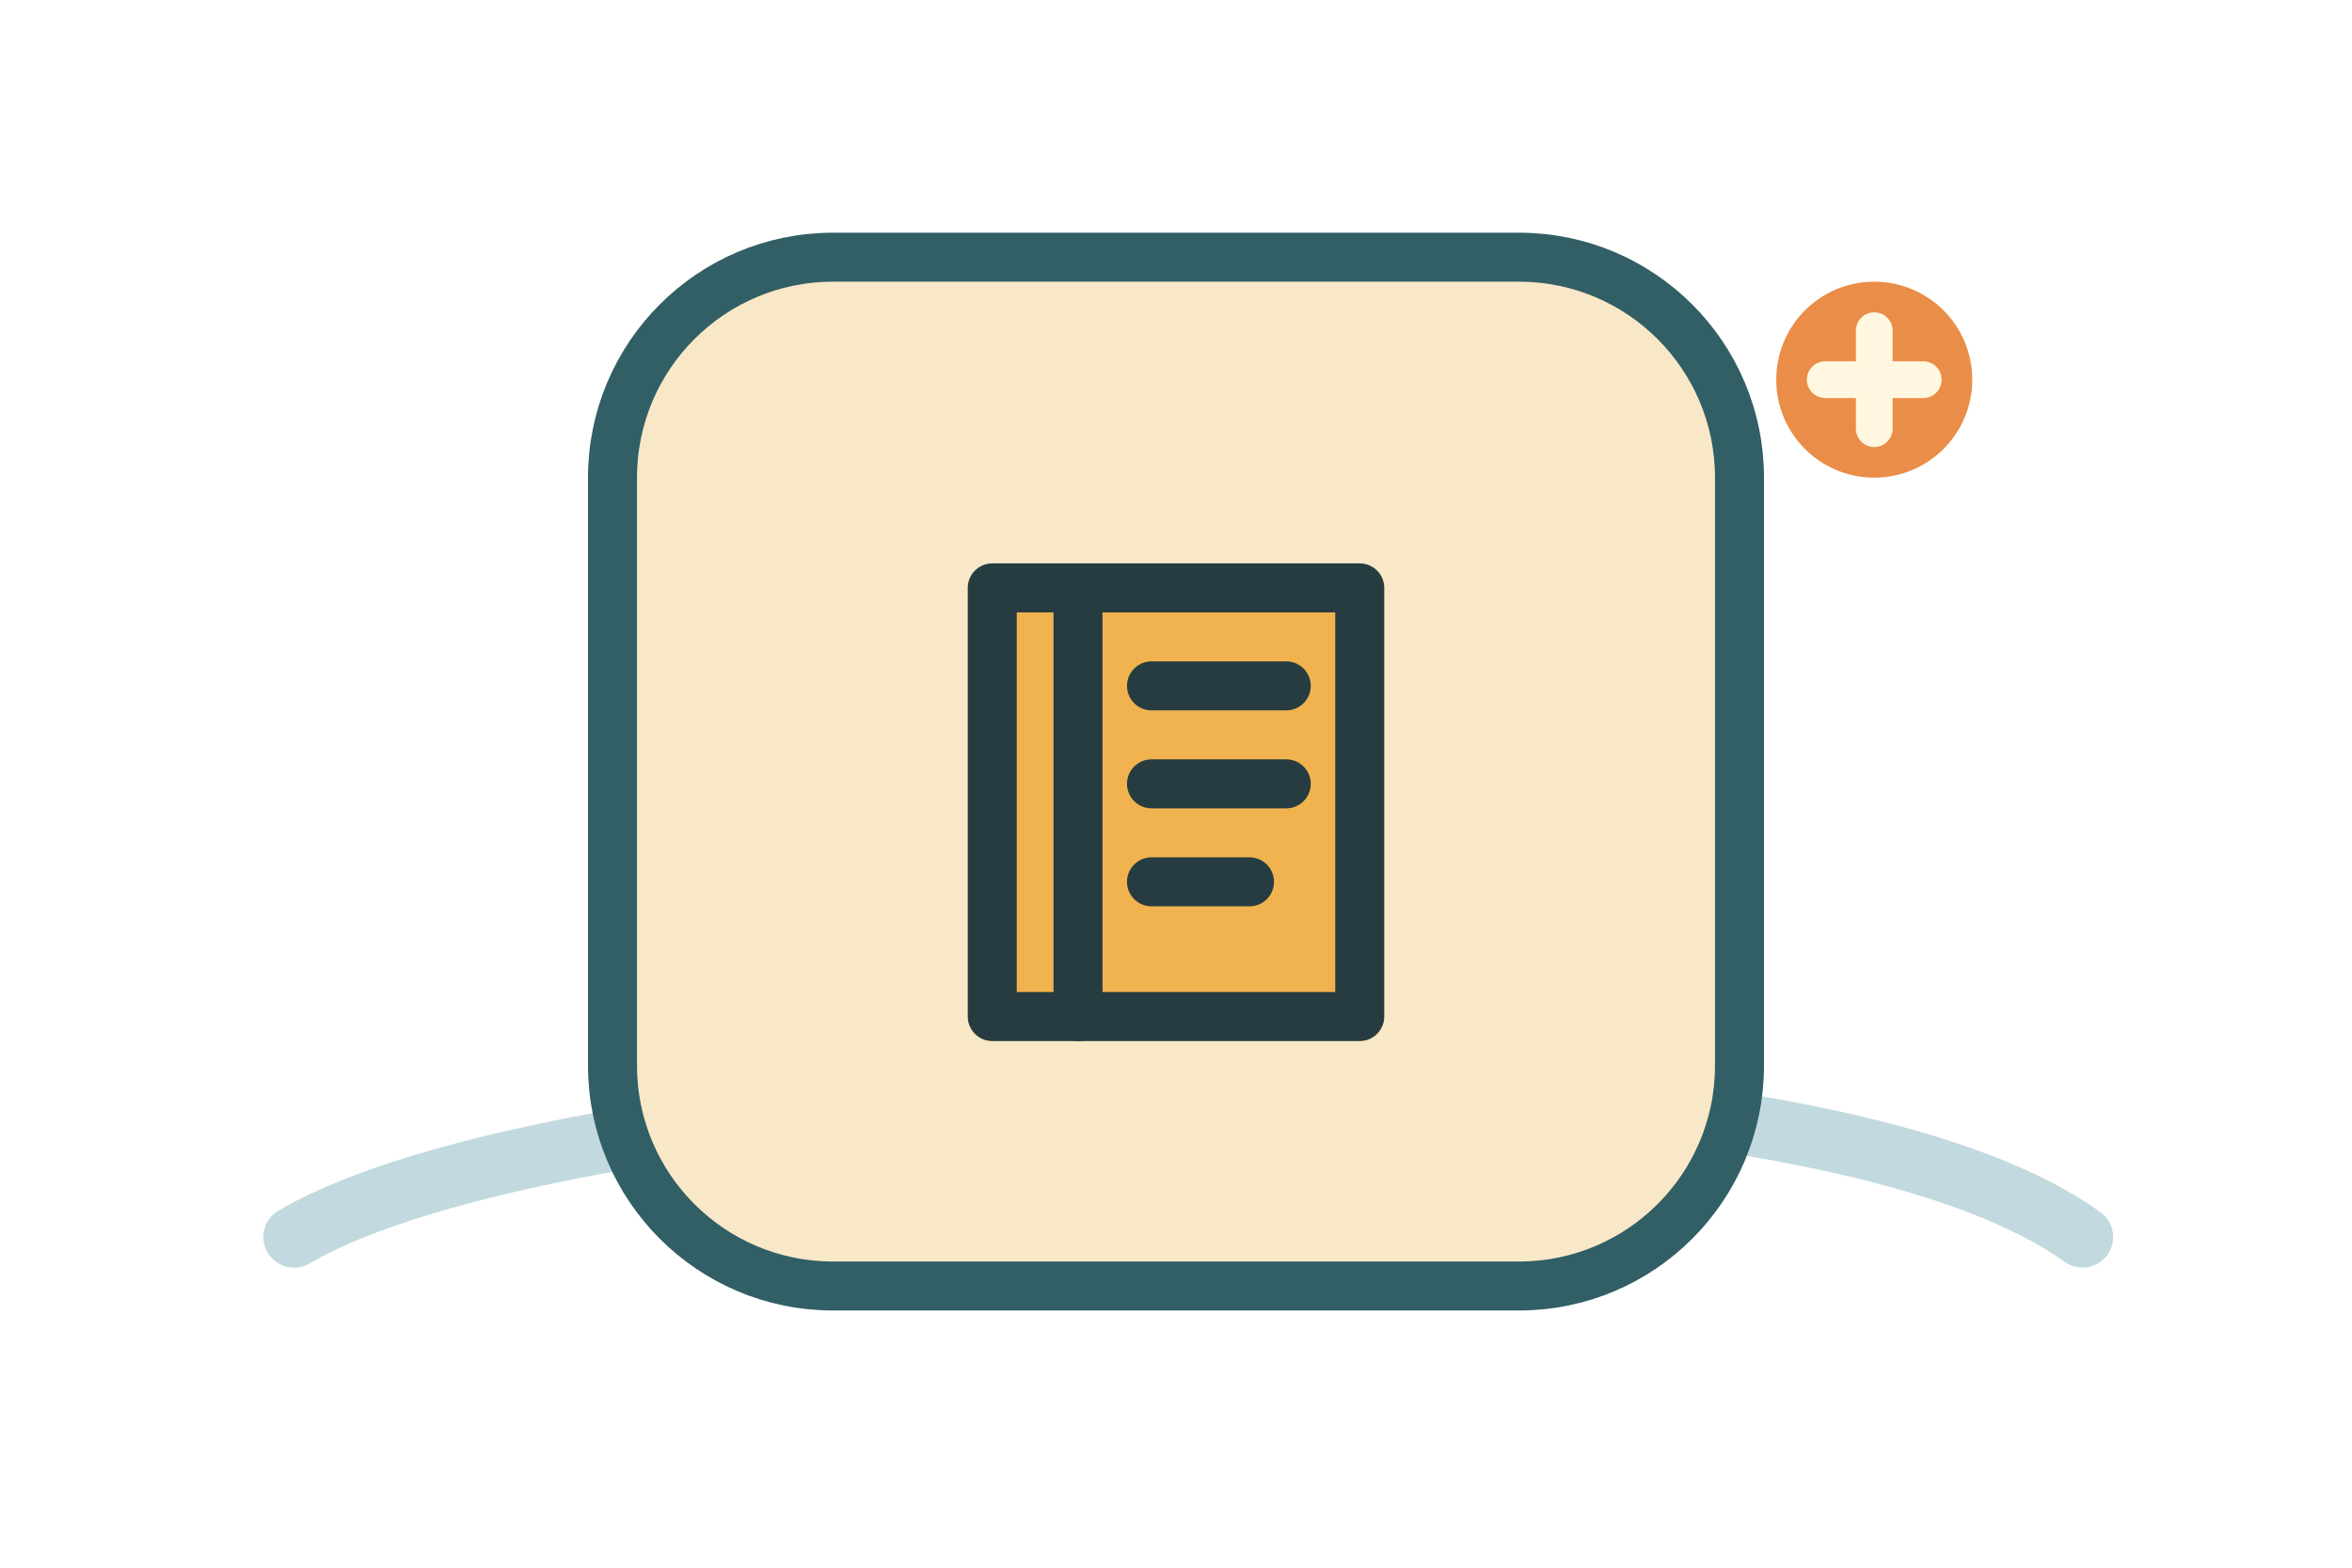
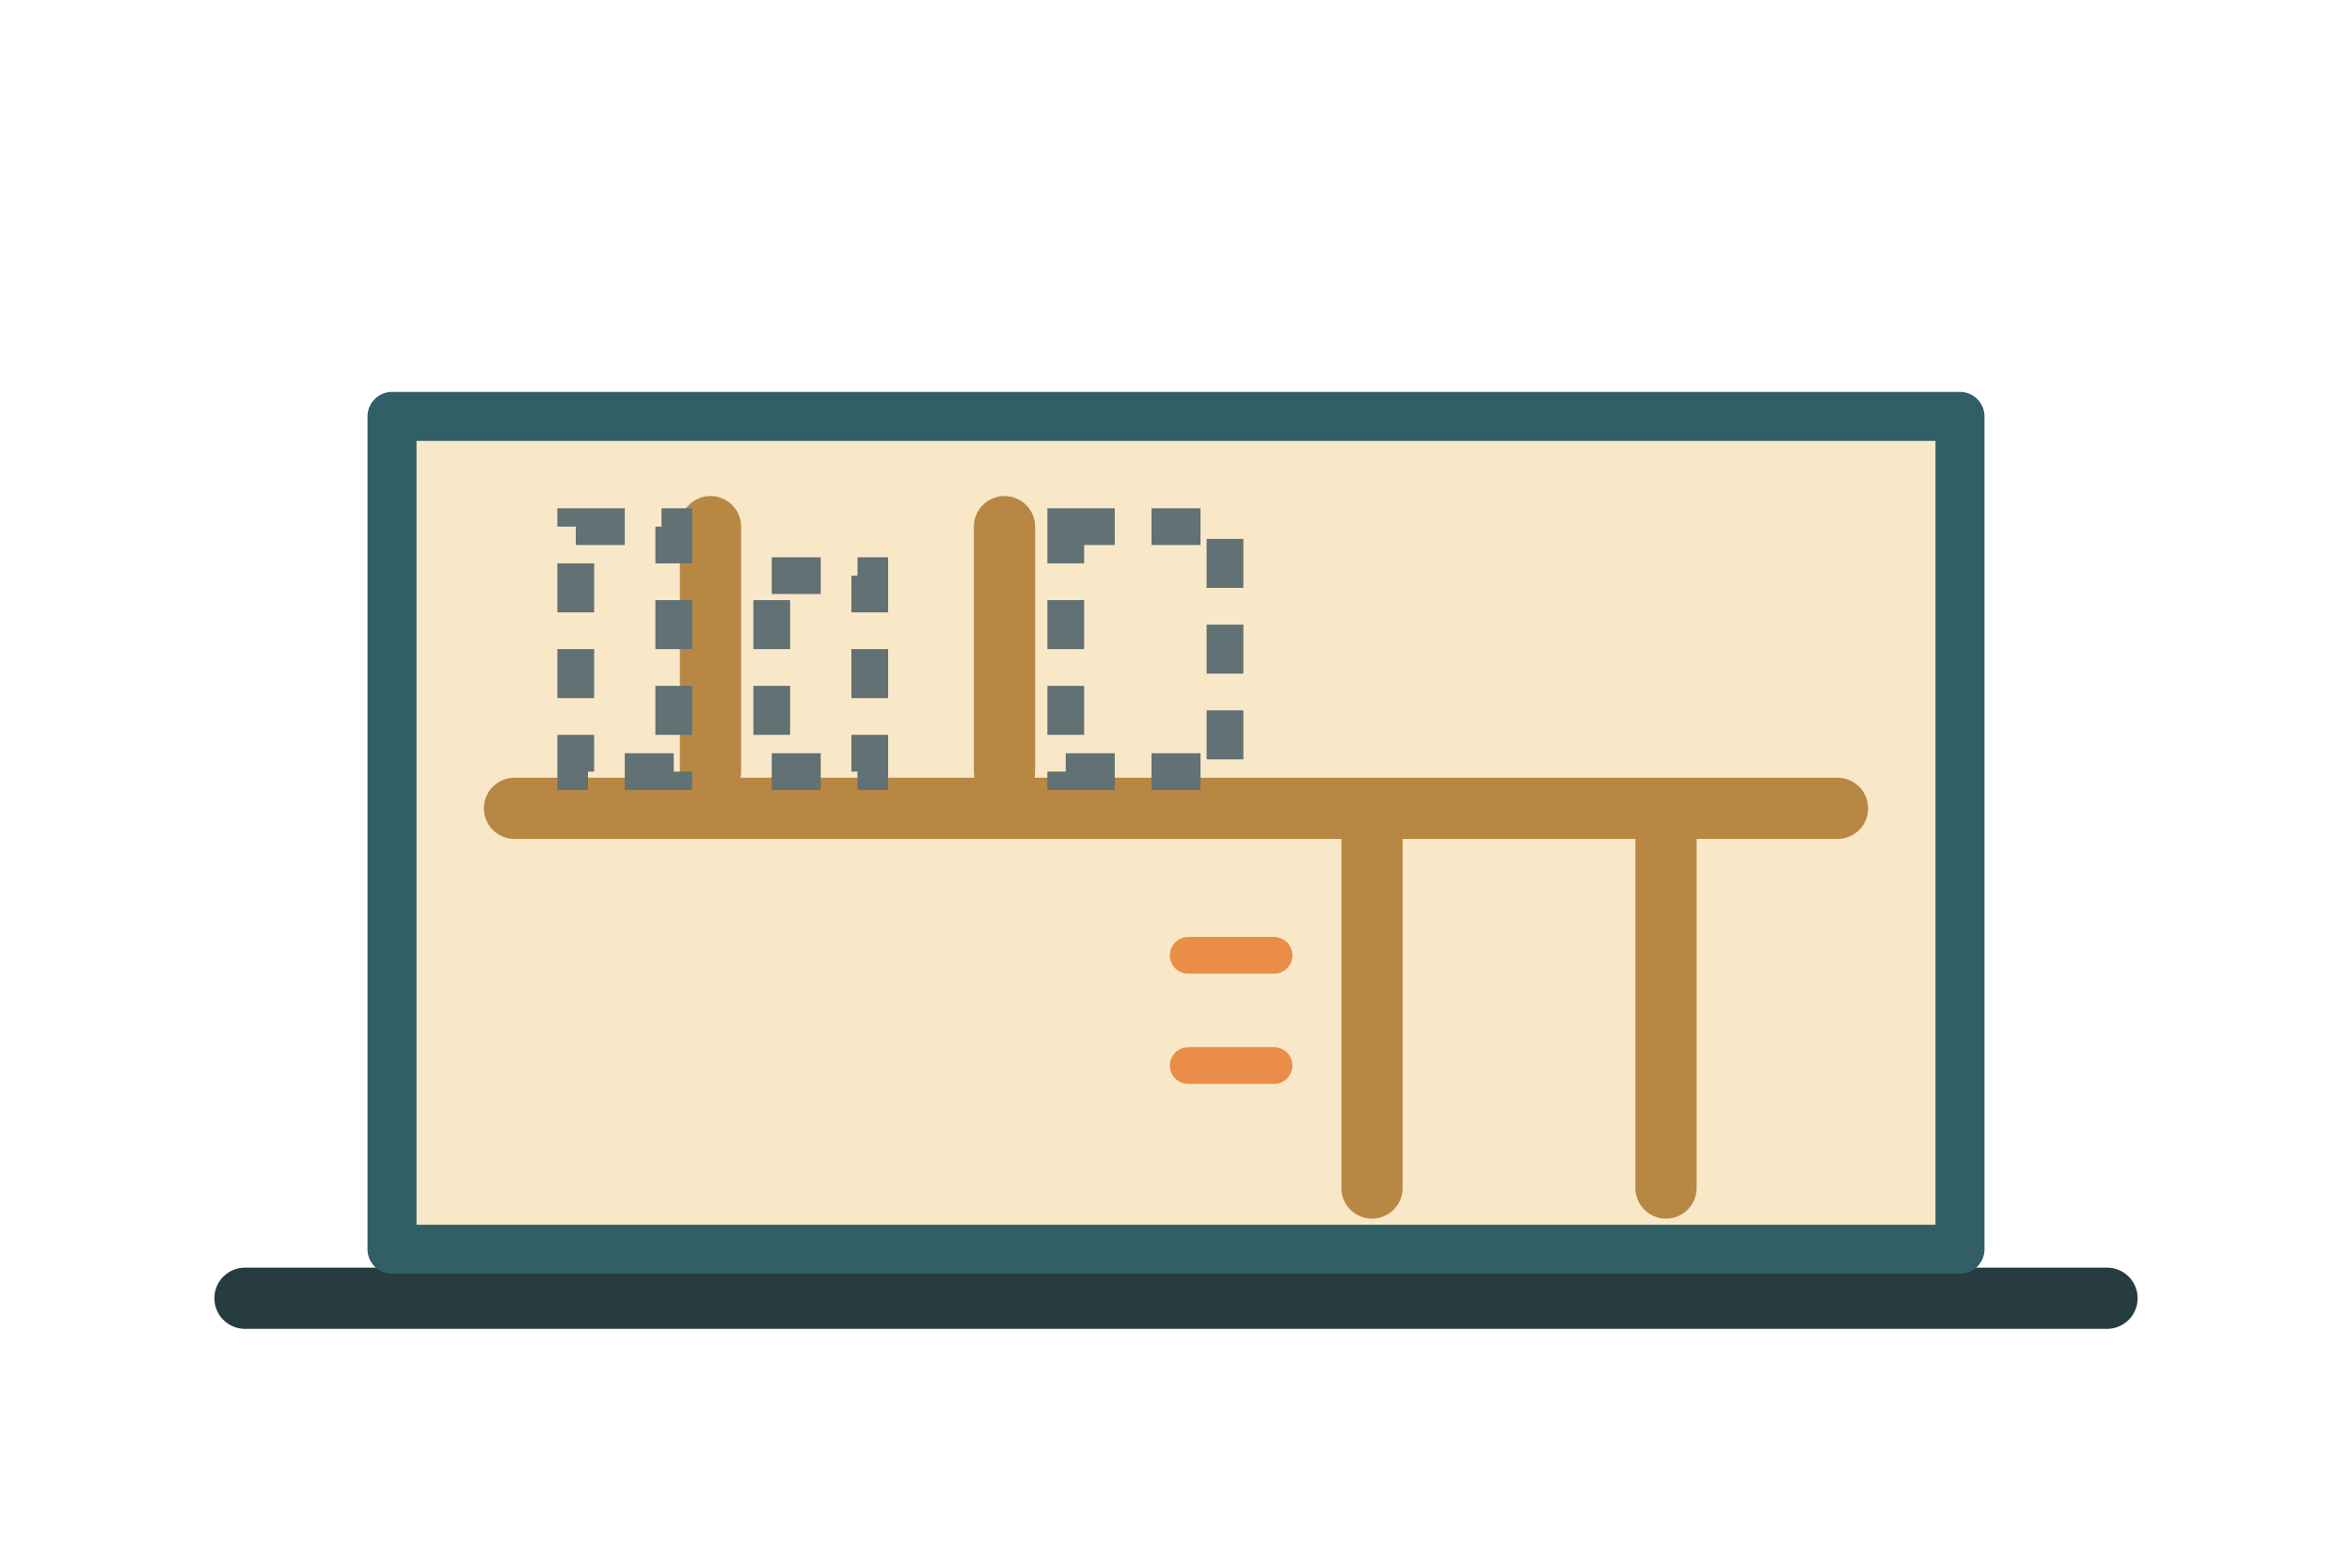
- <svg xmlns="http://www.w3.org/2000/svg" viewBox="0 0 192 128" role="img" aria-label="games">
-   <path d="M24 101c24-14 121-18 146 0" fill="none" stroke="#4f91a2" stroke-width="5" stroke-linecap="round" opacity=".35" />
-   <rect x="50" y="21" width="92" height="84" rx="18" fill="#f8e8c8" stroke="#315f65" stroke-width="4" />
-   <g transform="translate(64 31)" fill="none" stroke="#263c40" stroke-width="4" stroke-linecap="round" stroke-linejoin="round">
-     <path d="M17 17h30v35H17z" fill="#f0b34f" />
-     <path d="M24 17v35M30 25h11m-11 8h11m-11 8h8" />
-   </g>
-   <circle cx="153" cy="31" r="8" fill="#e98d48" />
-   <path d="M149 31h8M153 27v8" stroke="#fff7df" stroke-width="3" stroke-linecap="round" />
+ <svg xmlns="http://www.w3.org/2000/svg" viewBox="0 0 192 128" role="img" aria-labelledby="title">
+   <path d="M20 106h152" stroke="#263c40" stroke-width="5" stroke-linecap="round" />
+   <path d="M32 34h128v68H32Z" fill="#f8e8c8" stroke="#315f65" stroke-width="4" stroke-linejoin="round" />
+   <path d="M42 66h108M58 43v20m24-20v20m30 3v31m24-31v31" stroke="#b88743" stroke-width="5" stroke-linecap="round" />
+   <path d="M47 43h8v20h-8Zm16 4h8v16h-8Zm24-4h13v20H87Z" fill="none" stroke="#617174" stroke-width="3" stroke-dasharray="4 3" />
+   <path d="M97 78h7m-7 9h7" stroke="#e98d48" stroke-width="3" stroke-linecap="round" />
</svg>
